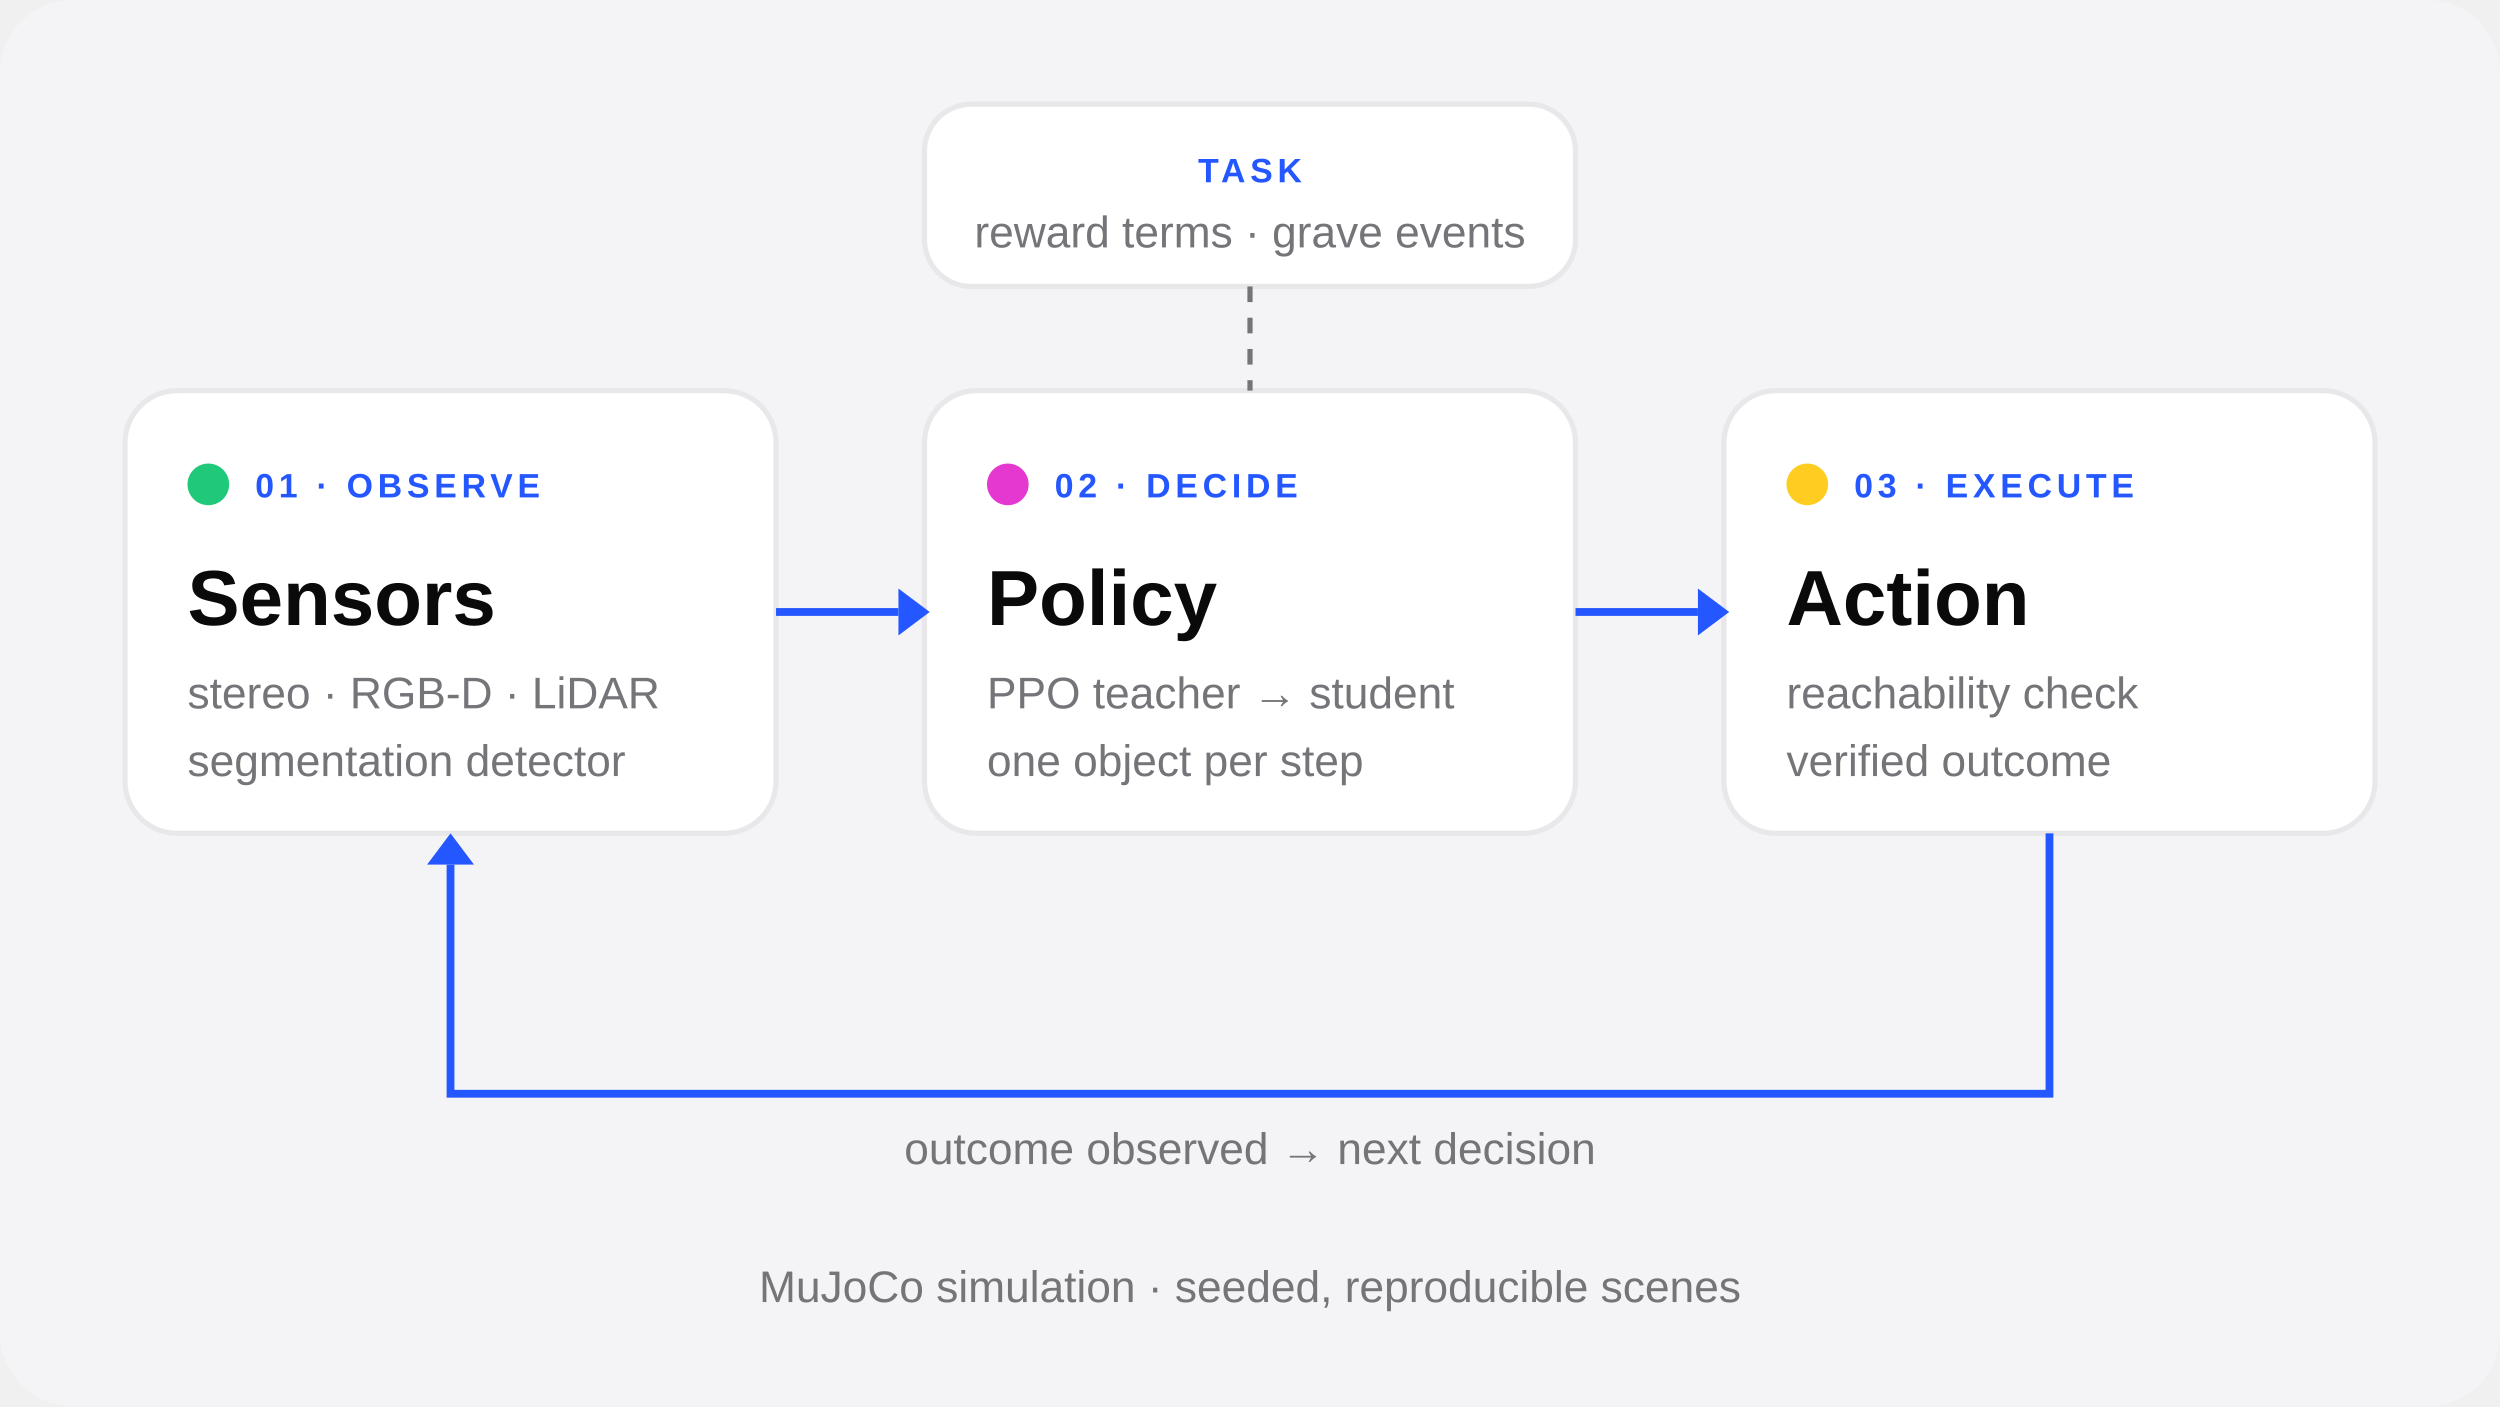
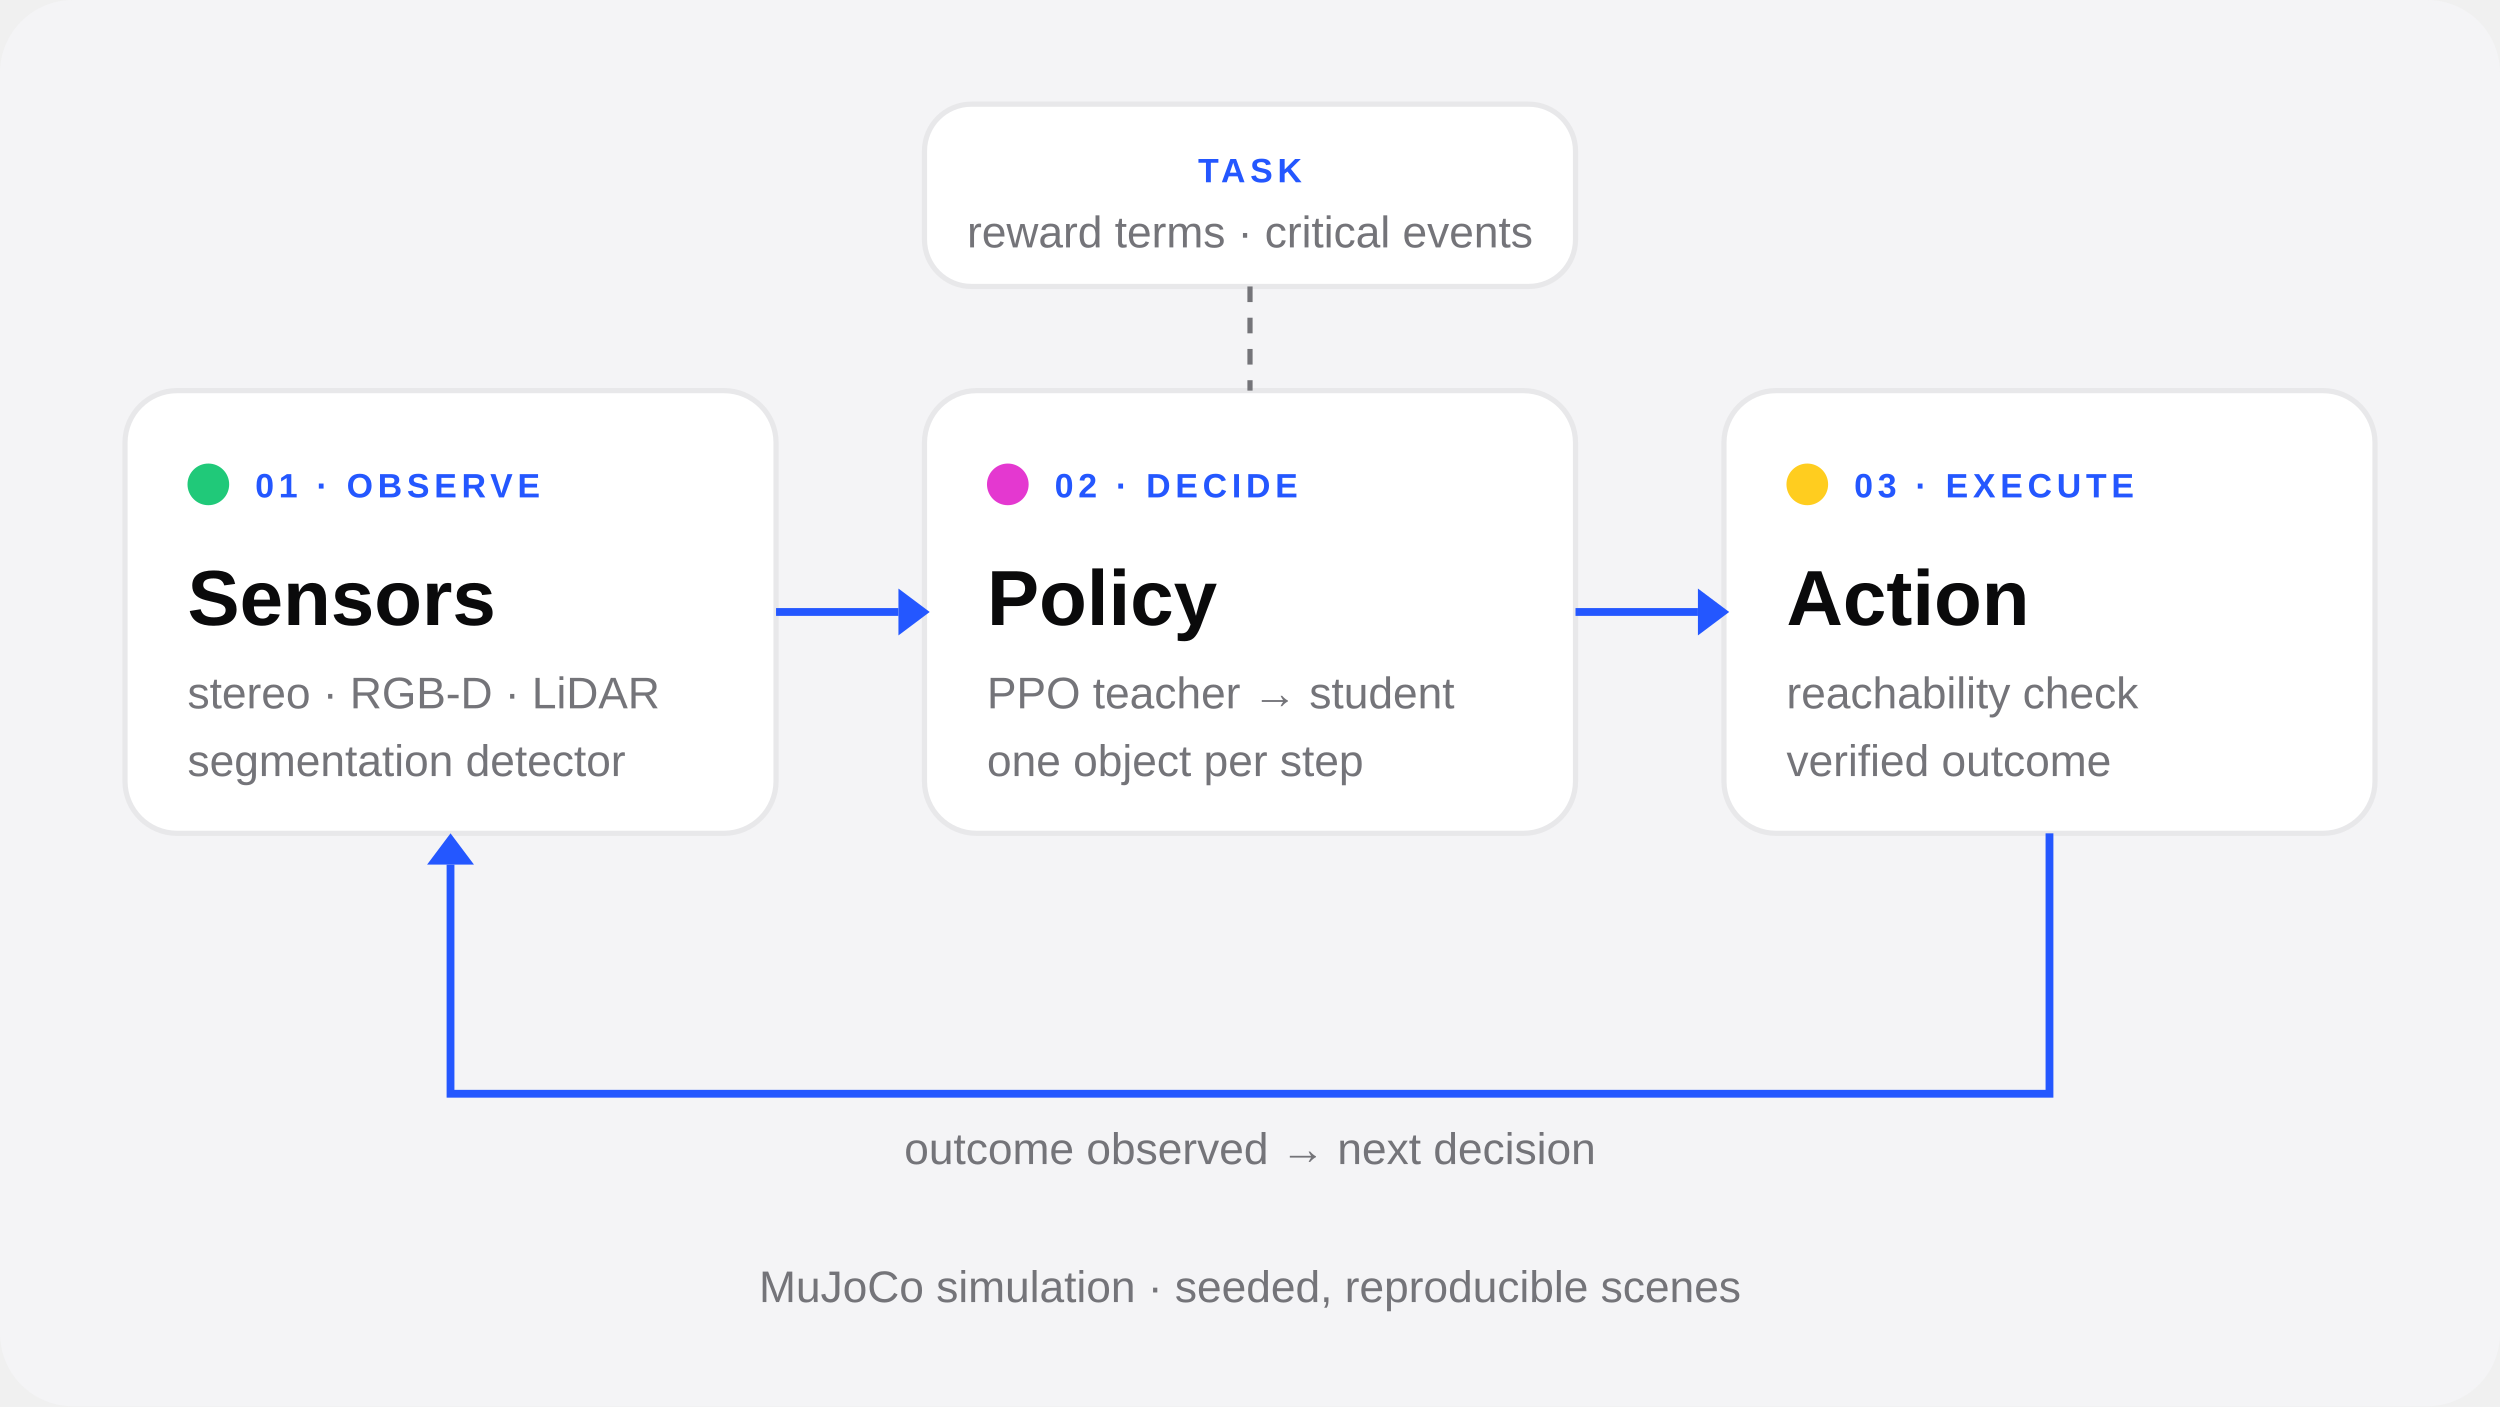
<svg xmlns="http://www.w3.org/2000/svg" viewBox="0 0 960 540" role="img" aria-label="Observe, decide, execute loop with task reward">
  <style>
.bg{fill:#f4f4f6}.box{fill:#fff;stroke:#e8e8ea;stroke-width:2}.t{font:700 30px -apple-system,BlinkMacSystemFont,'Helvetica Neue',Arial,sans-serif;fill:#0a0a0b}.s{font:400 17px -apple-system,BlinkMacSystemFont,'Helvetica Neue',Arial,sans-serif;fill:#747479}.k{font:650 13px -apple-system,BlinkMacSystemFont,'Helvetica Neue',Arial,sans-serif;letter-spacing:.14em;fill:#2457ff}.a{stroke:#2457ff;stroke-width:3;fill:none}.ah{fill:#2457ff}.d{stroke:#747479;stroke-width:2;stroke-dasharray:6 6;fill:none}.p{fill:#e438d0}.g{fill:#20c979}.y{fill:#ffcd1f}
@media (prefers-color-scheme:dark){.bg{fill:#18181b}.box{fill:#0a0a0b;stroke:#222225}.t{fill:#f4f4f6}.s{fill:#9e9ea3}.k{fill:#5580ff}.a{stroke:#5580ff}.ah{fill:#5580ff}}
</style>
  <rect class="bg" width="960" height="540" rx="28" />
  <g>
    <rect class="box" x="48" y="150" width="250" height="170" rx="20" />
    <circle class="g" cx="80" cy="186" r="8" />
    <text class="k" x="98" y="191">01 · OBSERVE</text>
    <text class="t" x="72" y="240">Sensors</text>
    <text class="s" x="72" y="272">stereo · RGB-D · LiDAR</text>
    <text class="s" x="72" y="298">segmentation detector</text>
  </g>
  <g>
    <rect class="box" x="355" y="150" width="250" height="170" rx="20" />
    <circle class="p" cx="387" cy="186" r="8" />
    <text class="k" x="405" y="191">02 · DECIDE</text>
    <text class="t" x="379" y="240">Policy</text>
    <text class="s" x="379" y="272">PPO teacher → student</text>
    <text class="s" x="379" y="298">one object per step</text>
  </g>
  <g>
    <rect class="box" x="662" y="150" width="250" height="170" rx="20" />
    <circle class="y" cx="694" cy="186" r="8" />
    <text class="k" x="712" y="191">03 · EXECUTE</text>
    <text class="t" x="686" y="240">Action</text>
    <text class="s" x="686" y="272">reachability check</text>
    <text class="s" x="686" y="298">verified outcome</text>
  </g>
  <path class="a" d="M298 235 H345" />
  <path class="ah" d="M345 226 L357 235 L345 244Z" />
  <path class="a" d="M605 235 H652" />
  <path class="ah" d="M652 226 L664 235 L652 244Z" />
  <path class="a" d="M787 320 V420 H173 V332" />
  <path class="ah" d="M164 332 L173 320 L182 332Z" />
  <text class="s" x="480" y="447" text-anchor="middle">outcome observed → next decision</text>
  <rect class="box" x="355" y="40" width="250" height="70" rx="18" />
  <text class="k" x="480" y="70" text-anchor="middle">TASK</text>
-   <text class="s" x="480" y="95" text-anchor="middle">reward terms · grave events</text>
+   <text class="s" x="480" y="95" text-anchor="middle">reward terms · critical events</text>
  <path class="d" d="M480 110 V150" />
  <text class="s" x="480" y="500" text-anchor="middle">MuJoCo simulation · seeded, reproducible scenes</text>
</svg>
